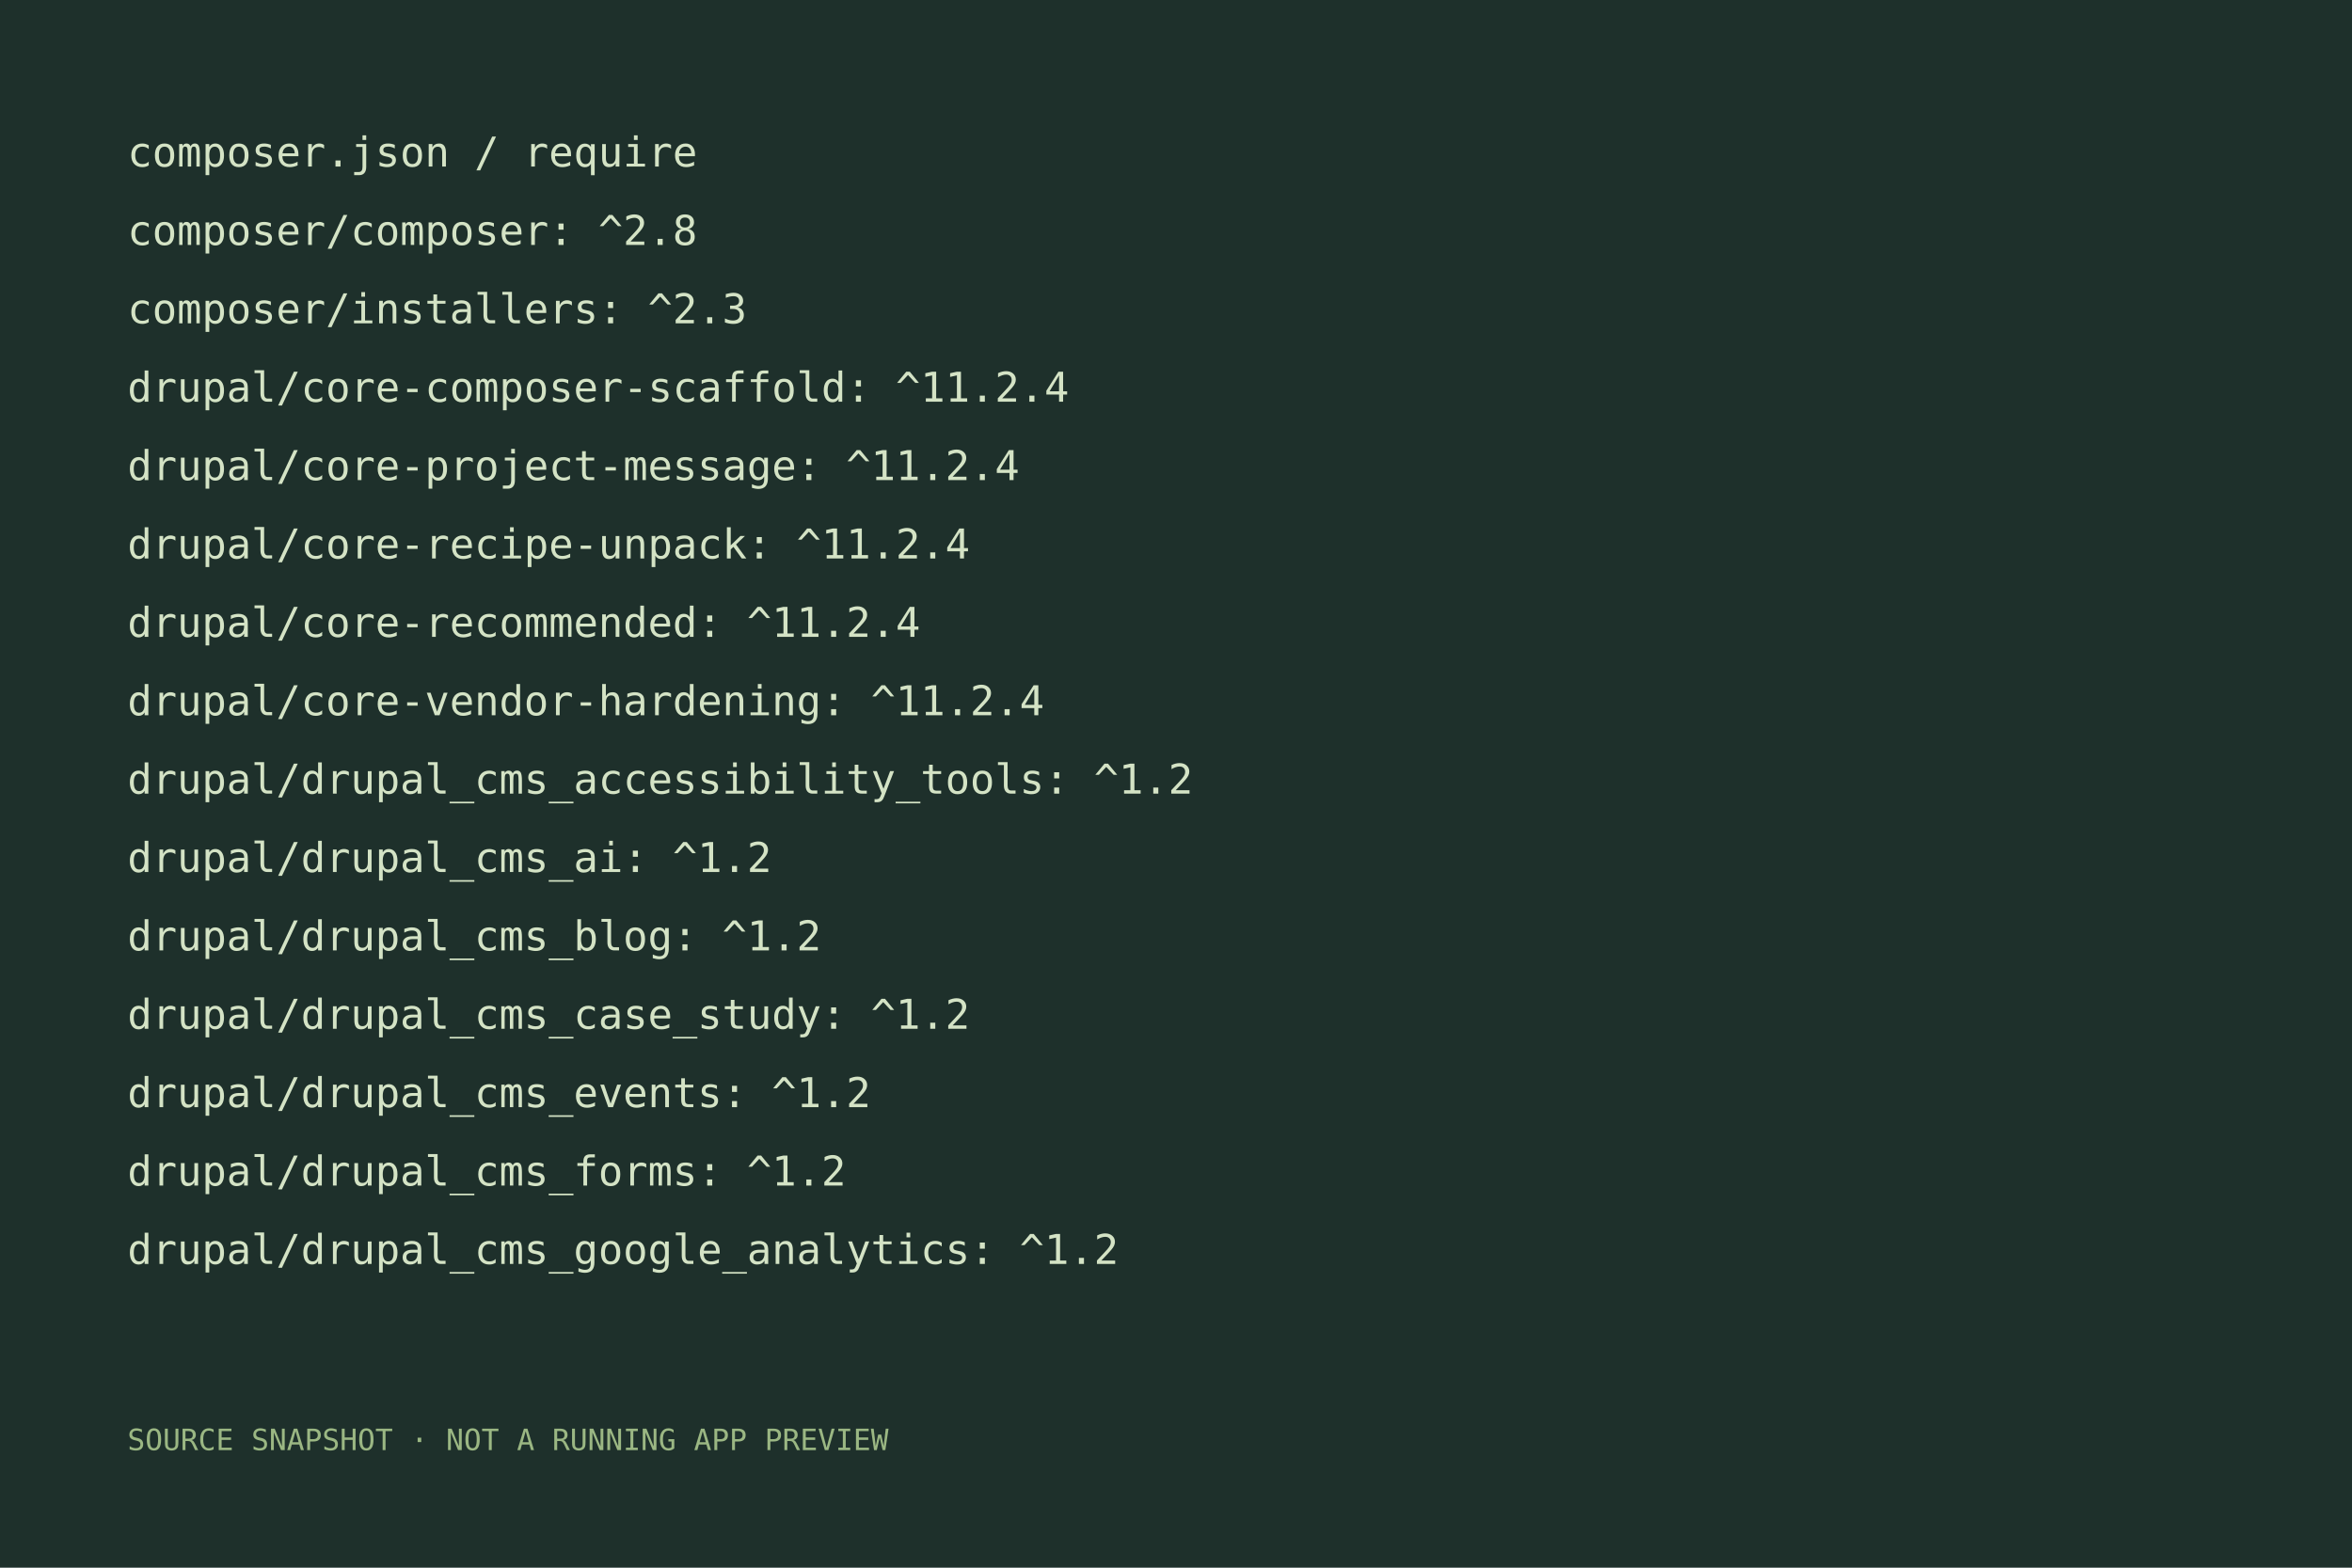
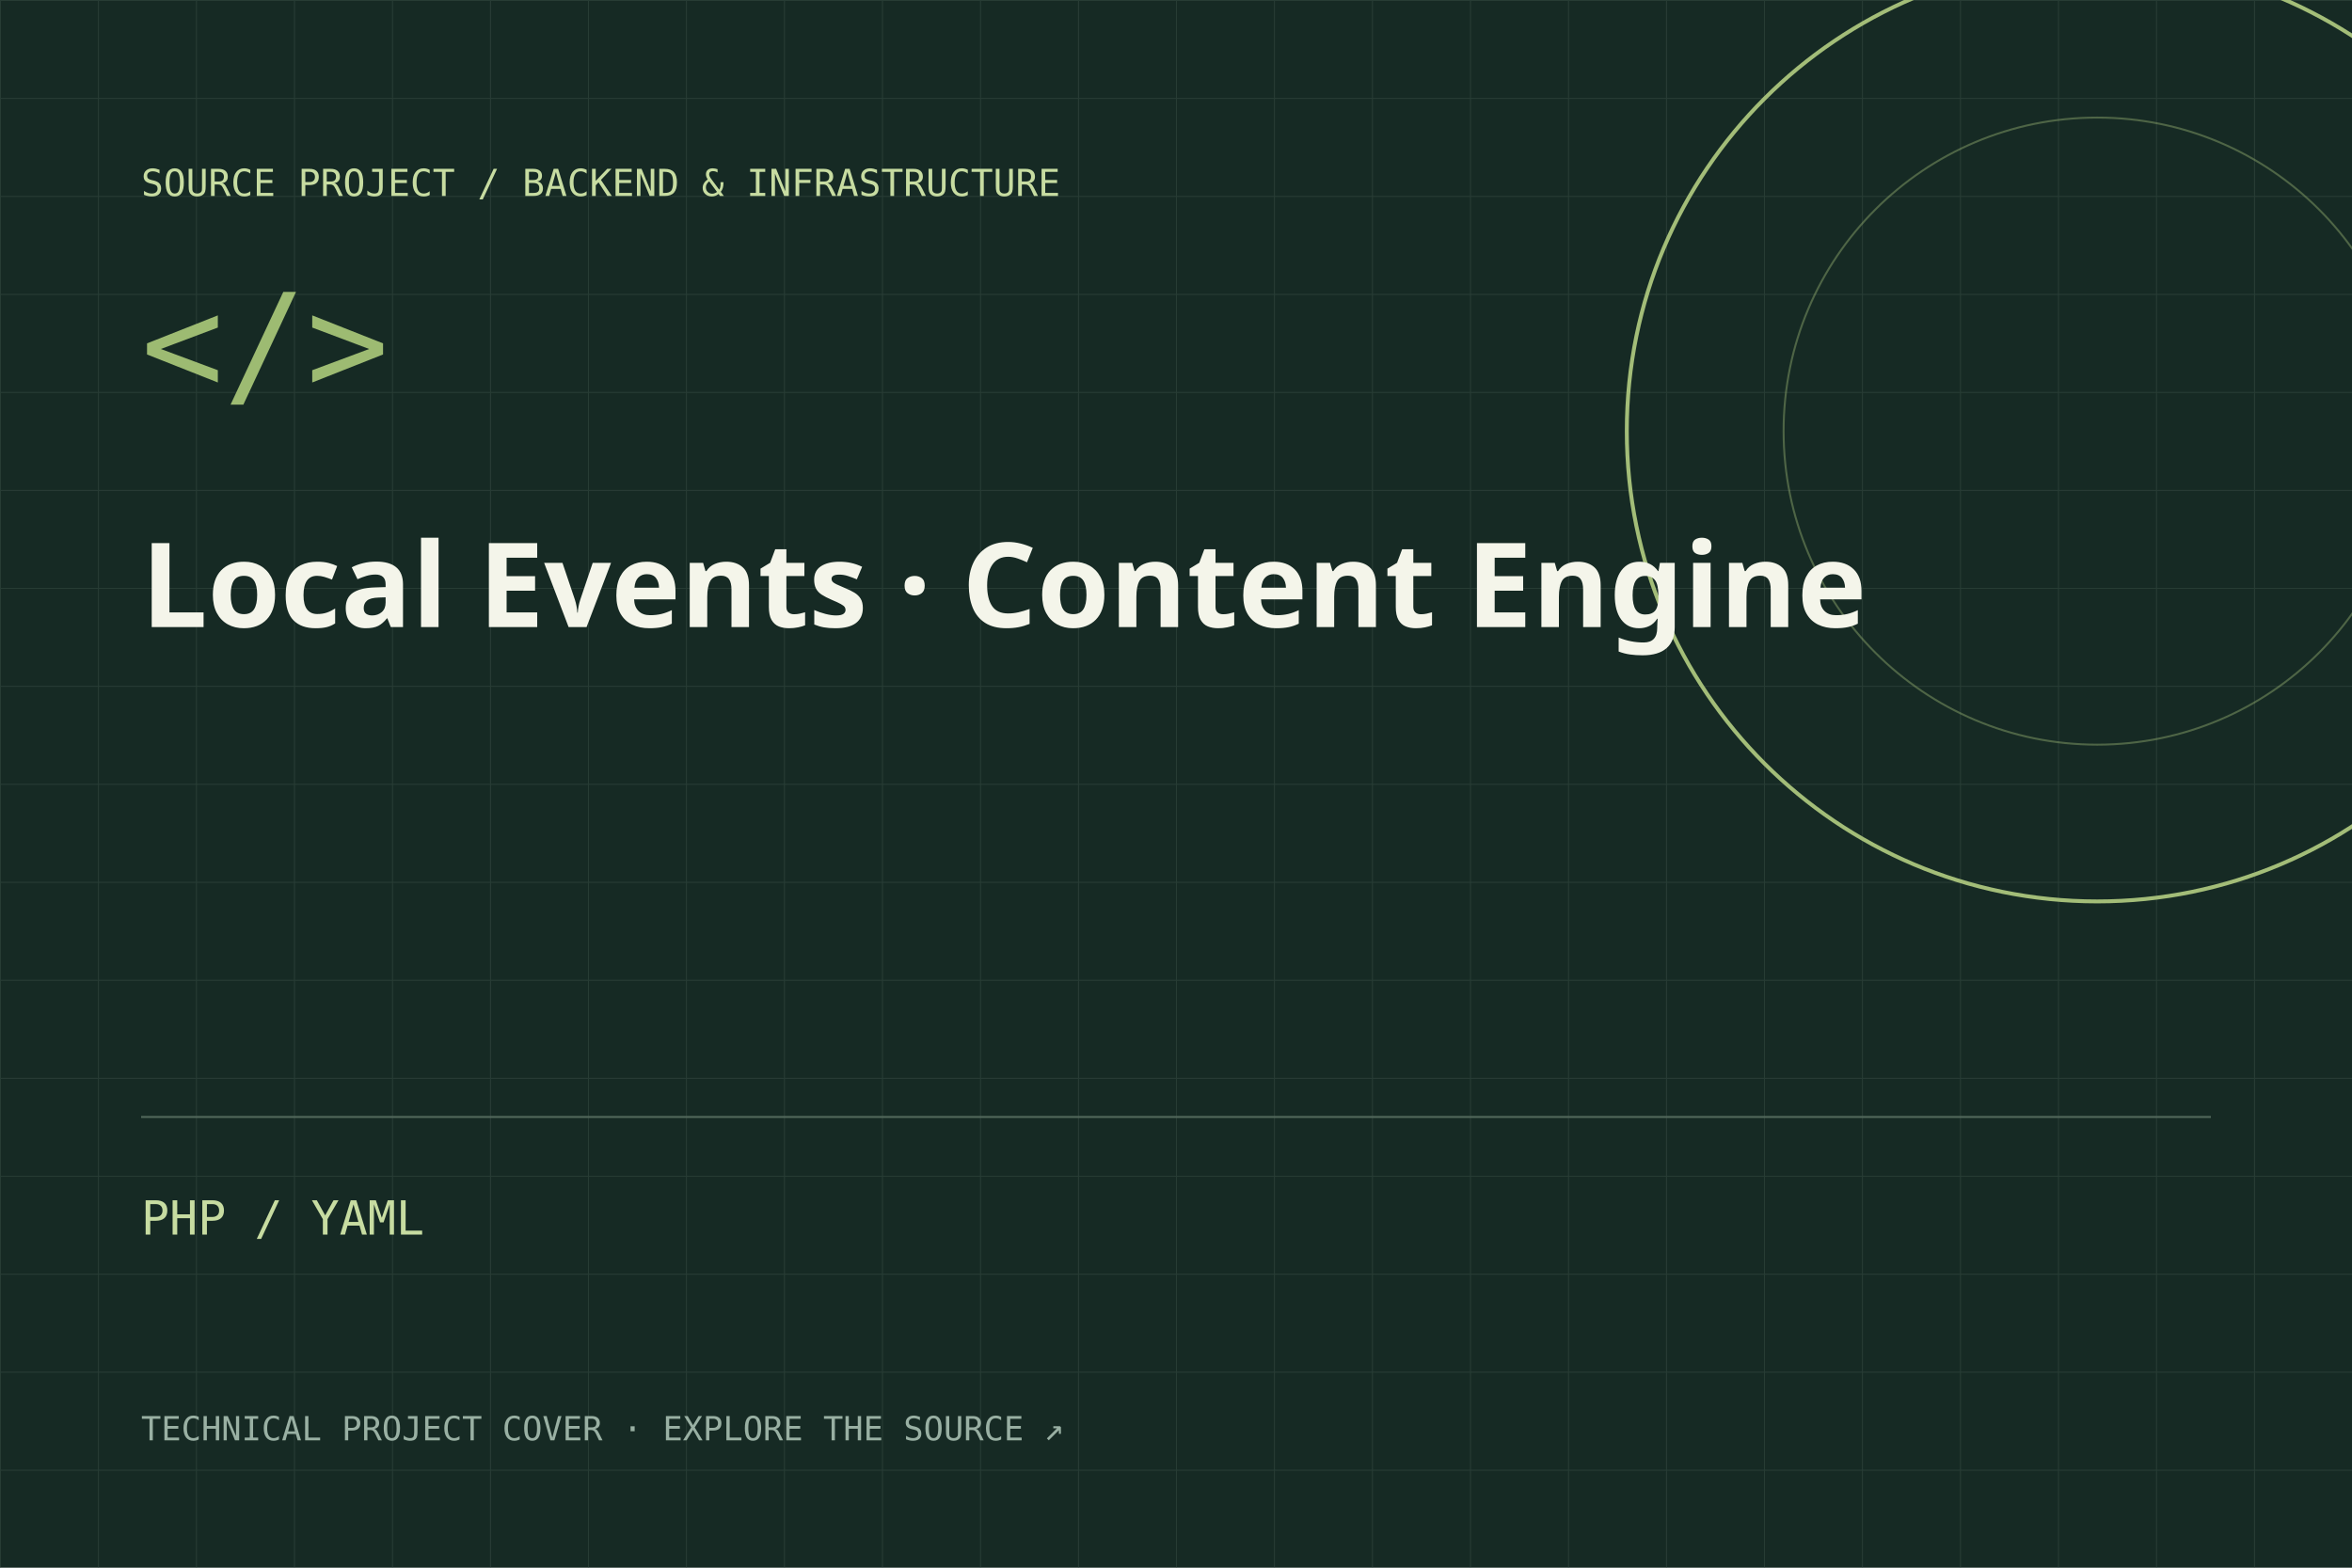
- <svg xmlns="http://www.w3.org/2000/svg" width="1200" height="800">
-   <rect width="1200" height="800" fill="#1e302b" />
-   <text x="65" y="85" font-family="monospace" font-size="21" fill="#d4e3c5">composer.json / require</text>
-   <text x="65" y="125" font-family="monospace" font-size="21" fill="#d4e3c5">composer/composer: ^2.8</text>
-   <text x="65" y="165" font-family="monospace" font-size="21" fill="#d4e3c5">composer/installers: ^2.3</text>
-   <text x="65" y="205" font-family="monospace" font-size="21" fill="#d4e3c5">drupal/core-composer-scaffold: ^11.2.4</text>
-   <text x="65" y="245" font-family="monospace" font-size="21" fill="#d4e3c5">drupal/core-project-message: ^11.2.4</text>
-   <text x="65" y="285" font-family="monospace" font-size="21" fill="#d4e3c5">drupal/core-recipe-unpack: ^11.2.4</text>
-   <text x="65" y="325" font-family="monospace" font-size="21" fill="#d4e3c5">drupal/core-recommended: ^11.2.4</text>
-   <text x="65" y="365" font-family="monospace" font-size="21" fill="#d4e3c5">drupal/core-vendor-hardening: ^11.2.4</text>
-   <text x="65" y="405" font-family="monospace" font-size="21" fill="#d4e3c5">drupal/drupal_cms_accessibility_tools: ^1.2</text>
-   <text x="65" y="445" font-family="monospace" font-size="21" fill="#d4e3c5">drupal/drupal_cms_ai: ^1.2</text>
-   <text x="65" y="485" font-family="monospace" font-size="21" fill="#d4e3c5">drupal/drupal_cms_blog: ^1.2</text>
-   <text x="65" y="525" font-family="monospace" font-size="21" fill="#d4e3c5">drupal/drupal_cms_case_study: ^1.2</text>
-   <text x="65" y="565" font-family="monospace" font-size="21" fill="#d4e3c5">drupal/drupal_cms_events: ^1.2</text>
-   <text x="65" y="605" font-family="monospace" font-size="21" fill="#d4e3c5">drupal/drupal_cms_forms: ^1.2</text>
-   <text x="65" y="645" font-family="monospace" font-size="21" fill="#d4e3c5">drupal/drupal_cms_google_analytics: ^1.2</text>
-   <text x="65" y="740" font-family="monospace" font-size="15" fill="#9bb783">SOURCE SNAPSHOT · NOT A RUNNING APP PREVIEW</text>
+ <svg xmlns="http://www.w3.org/2000/svg" width="1200" height="800" viewBox="0 0 1200 800">
+   <defs>
+     <pattern id="grid" width="50" height="50" patternUnits="userSpaceOnUse">
+       <path d="M50 0H0V50" fill="none" stroke="#3c5148" stroke-width="1" />
+     </pattern>
+   </defs>
+   <rect width="1200" height="800" fill="#162a24" />
+   <rect width="1200" height="800" fill="url(#grid)" opacity=".45" />
+   <circle cx="1070" cy="220" r="240" fill="none" stroke="#a3bd78" stroke-width="2" />
+   <circle cx="1070" cy="220" r="160" fill="none" stroke="#a3bd78" opacity=".4" />
+   <text x="72" y="100" font-family="monospace" font-size="19" fill="#c7dca1">SOURCE PROJECT / BACKEND &amp; INFRASTRUCTURE</text>
+   <text x="72" y="200" font-family="monospace" font-size="70" fill="#9dbb72">&lt;/&gt;</text>
+   <text x="72" y="320" font-family="sans-serif" font-size="60" font-weight="600" fill="#f4f5ea">Local Events · Content Engine</text>
+   <path d="M72 570H1128" stroke="#52685b" />
+   <text x="72" y="630" font-family="monospace" font-size="24" fill="#c7dca1">PHP / YAML</text>
+   <text x="72" y="735" font-family="monospace" font-size="17" fill="#99b0a3">TECHNICAL PROJECT COVER · EXPLORE THE SOURCE ↗</text>
</svg>
